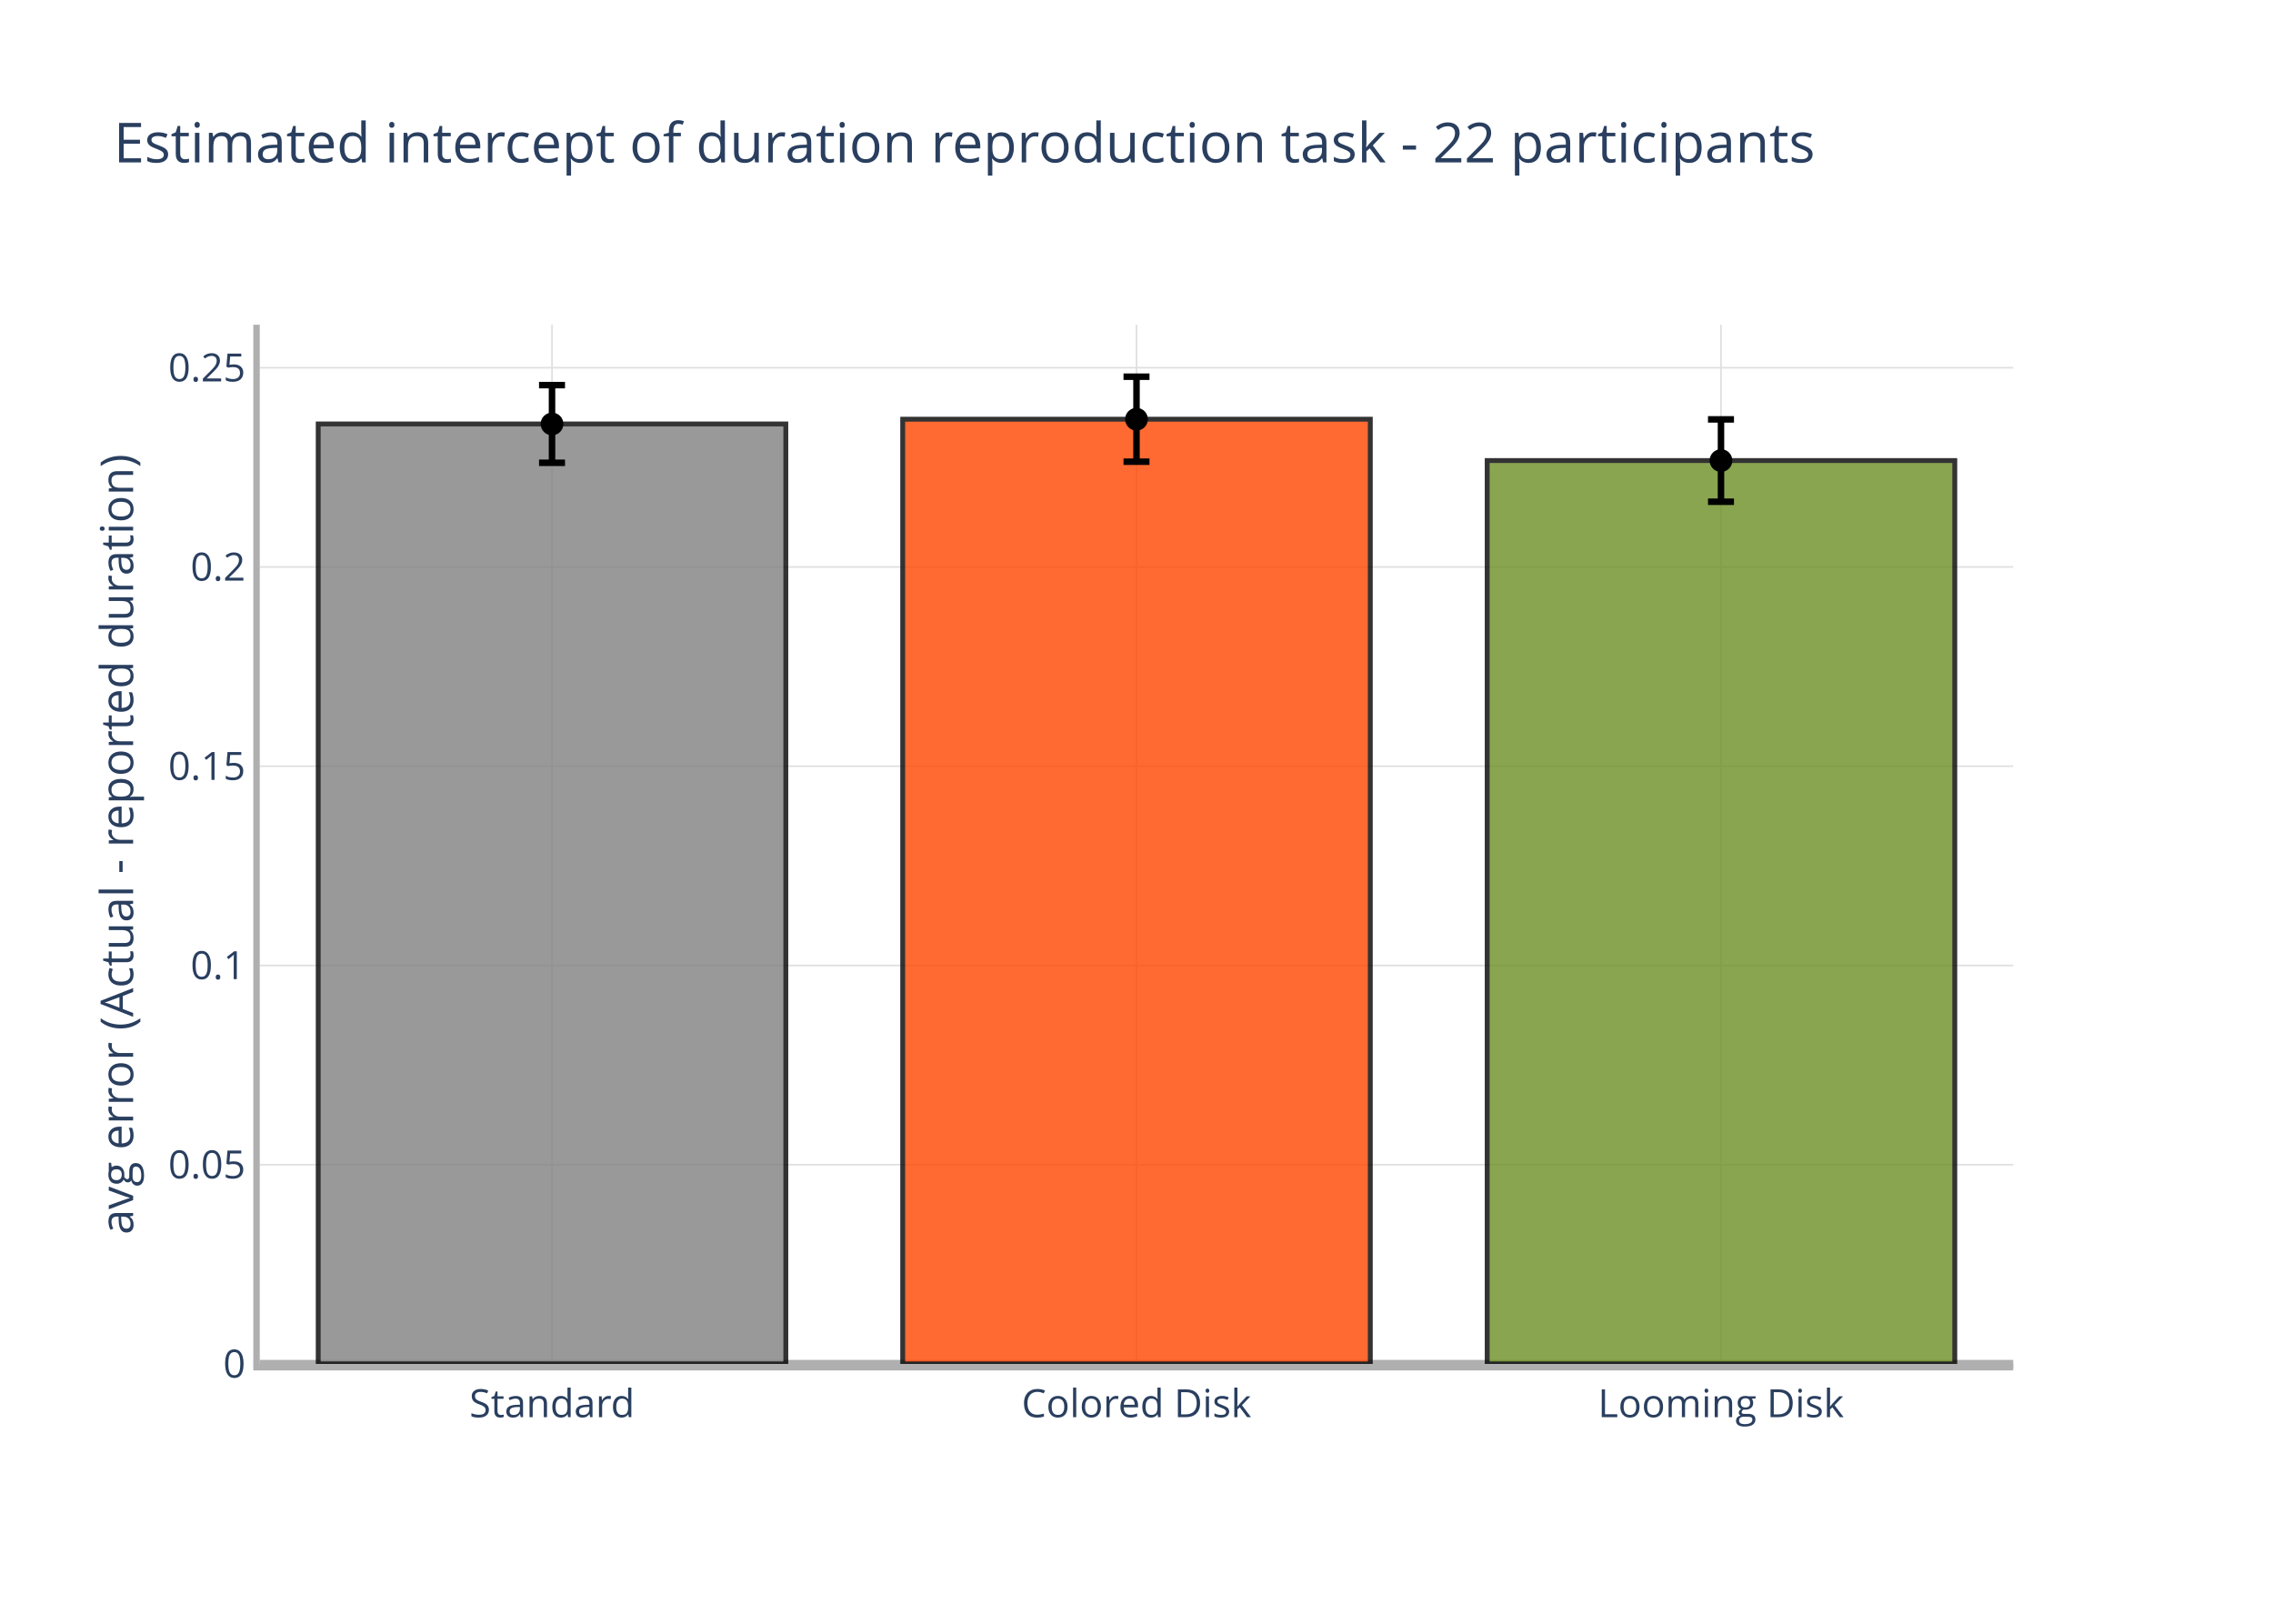
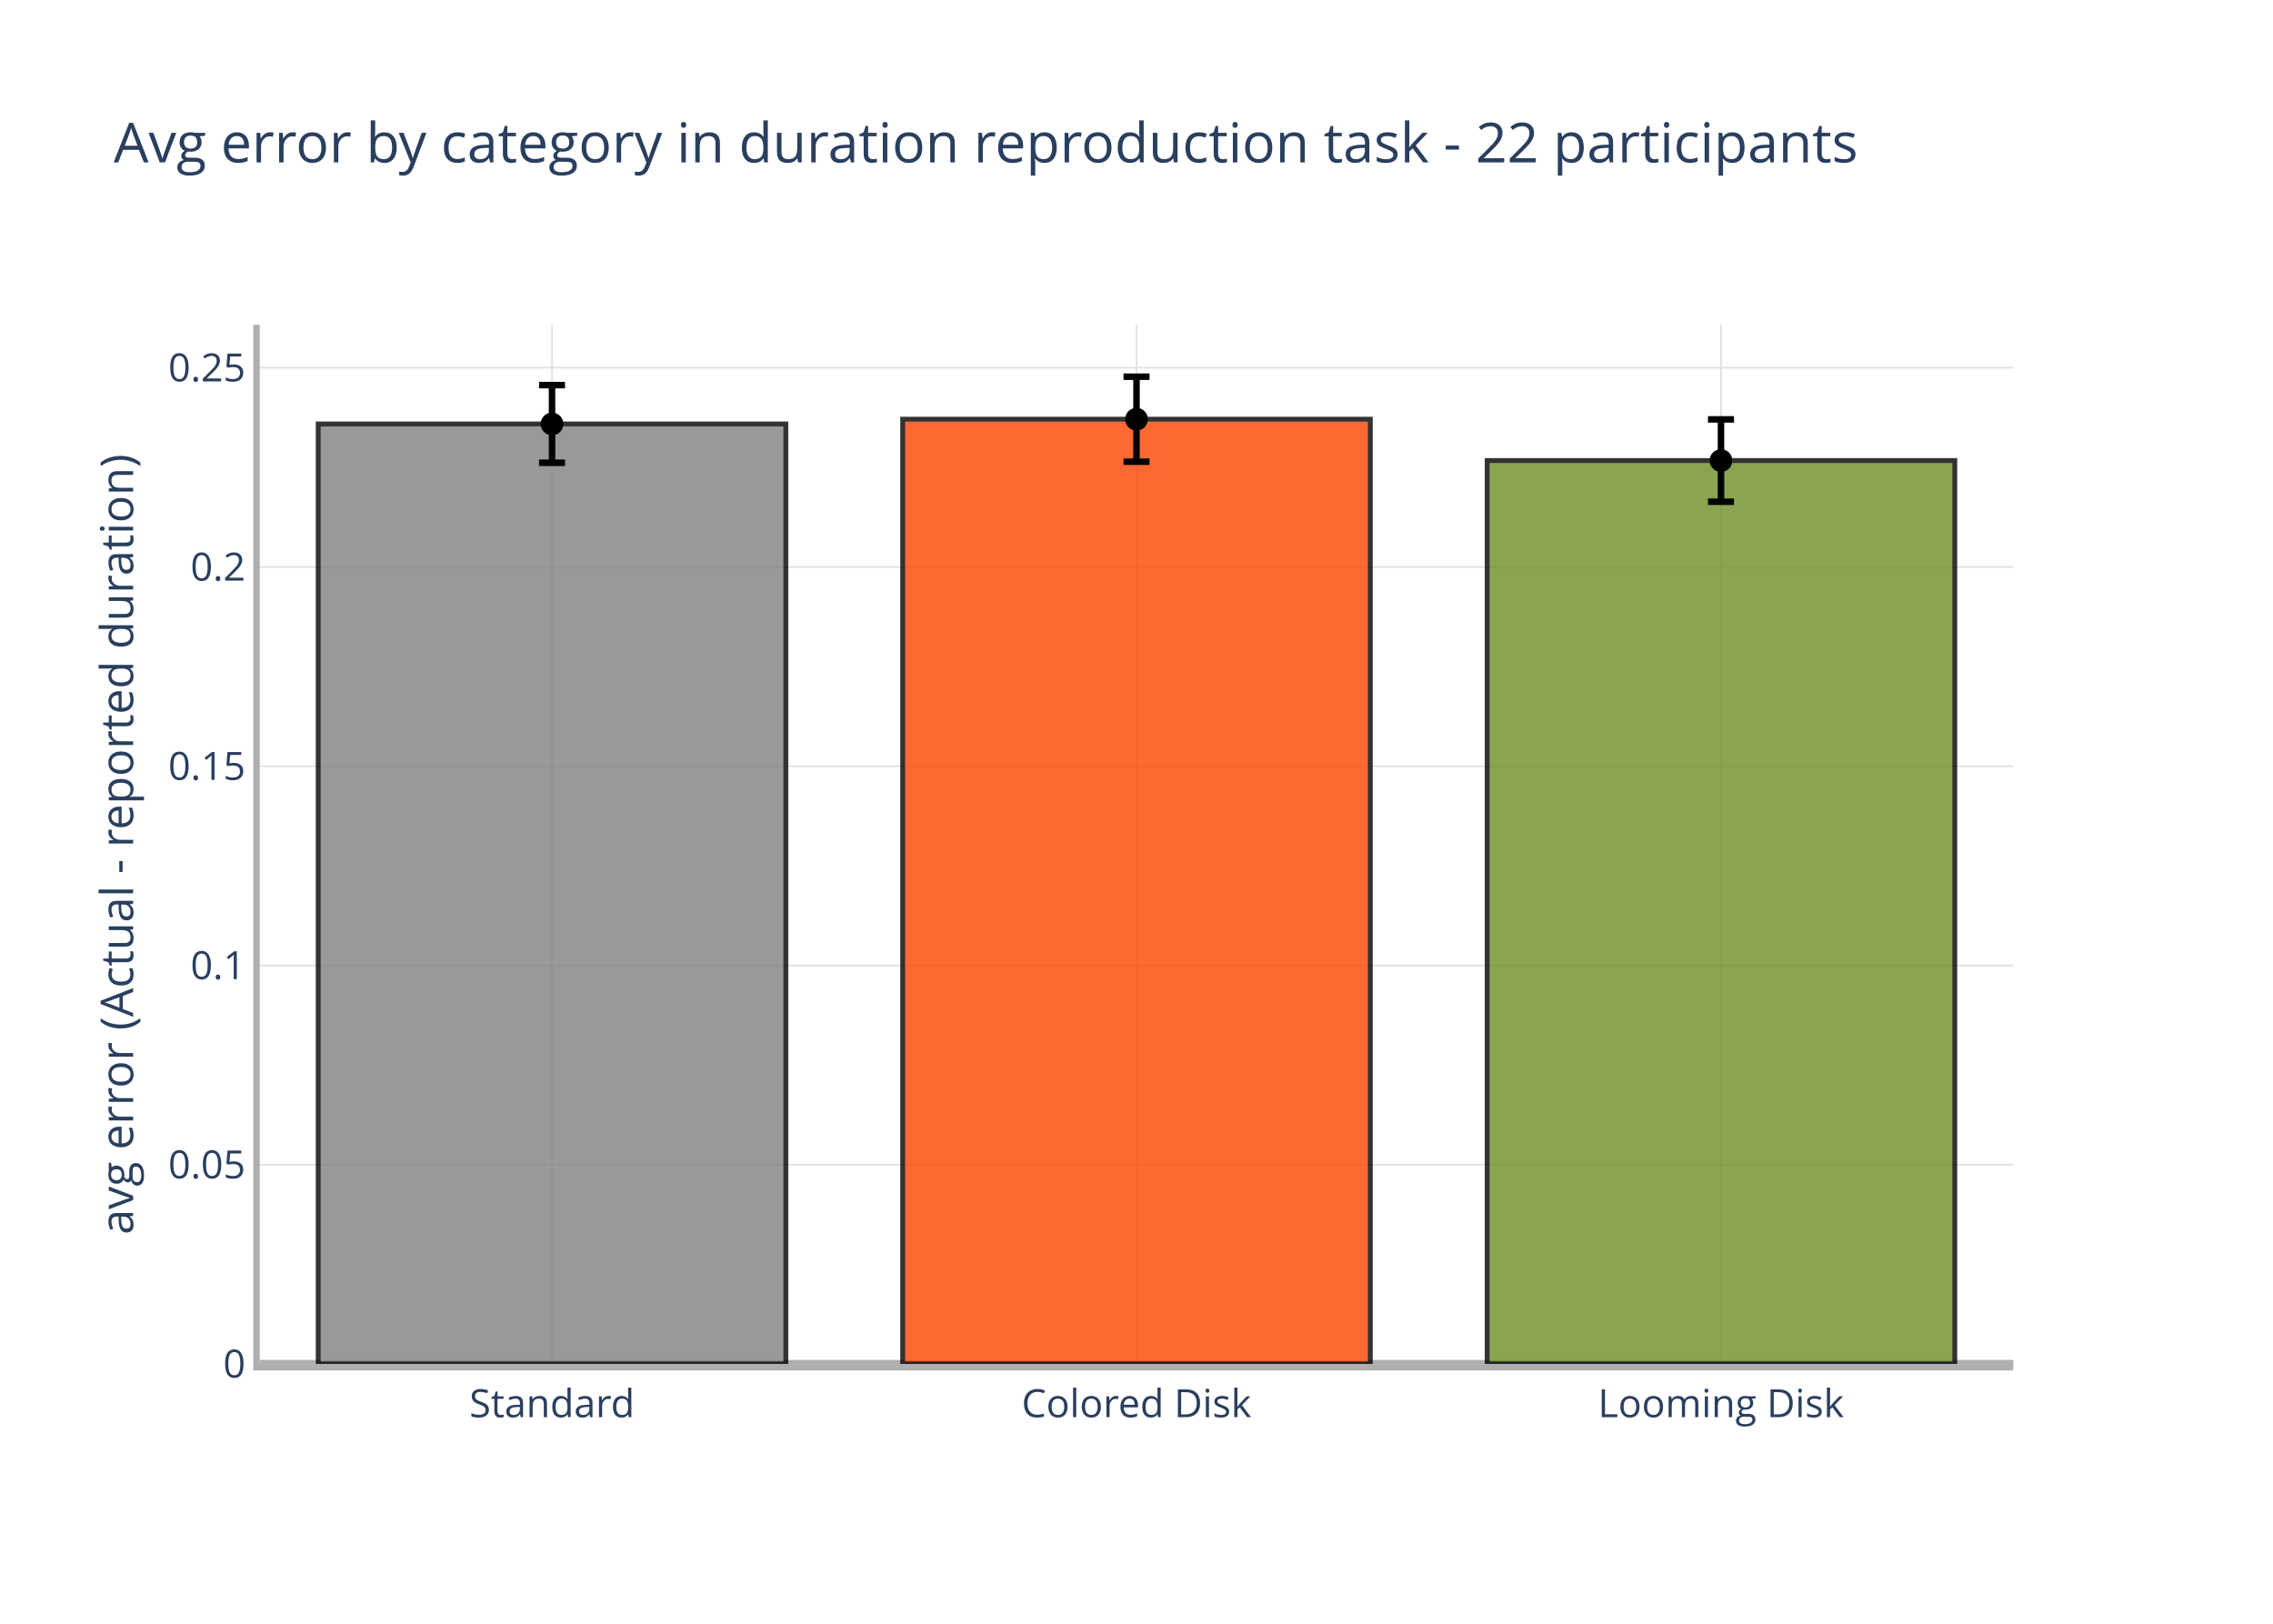
<svg xmlns="http://www.w3.org/2000/svg" class="main-svg" width="700" height="500" viewBox="0 0 700 500">
  <rect x="0" y="0" width="700" height="500" style="fill: rgb(255, 255, 255); fill-opacity: 1;" />
-   <defs id="defs-acdb96">
+   <defs id="defs-71af12">
    <g class="clips">
-       <clipPath id="clipacdb96xyplot" class="plotclip">
+       <clipPath id="clip71af12xyplot" class="plotclip">
        <rect width="540" height="320" />
      </clipPath>
-       <clipPath class="axesclip" id="clipacdb96x">
+       <clipPath class="axesclip" id="clip71af12x">
        <rect x="80" y="0" width="540" height="500" />
      </clipPath>
-       <clipPath class="axesclip" id="clipacdb96y">
+       <clipPath class="axesclip" id="clip71af12y">
        <rect x="0" y="100" width="700" height="320" />
      </clipPath>
-       <clipPath class="axesclip" id="clipacdb96xy">
+       <clipPath class="axesclip" id="clip71af12xy">
        <rect x="80" y="100" width="540" height="320" />
      </clipPath>
    </g>
    <g class="gradients" />
  </defs>
  <g class="bglayer">
    <rect class="bg" x="80" y="100" width="540" height="320" style="fill: rgb(255, 255, 255); fill-opacity: 1; stroke-width: 0;" />
  </g>
  <g class="layer-below">
    <g class="imagelayer" />
    <g class="shapelayer" />
  </g>
  <g class="cartesianlayer">
    <g class="subplot xy">
      <g class="layer-subplot">
        <g class="shapelayer" />
        <g class="imagelayer" />
      </g>
      <g class="gridlayer">
        <g class="x">
          <path class="xgrid crisp" transform="translate(170,0)" d="M0,100v320" style="stroke: rgb(223, 223, 223); stroke-opacity: 1; stroke-width: 0.5px;" />
          <path class="xgrid crisp" transform="translate(350,0)" d="M0,100v320" style="stroke: rgb(223, 223, 223); stroke-opacity: 1; stroke-width: 0.5px;" />
          <path class="xgrid crisp" transform="translate(530,0)" d="M0,100v320" style="stroke: rgb(223, 223, 223); stroke-opacity: 1; stroke-width: 0.5px;" />
        </g>
        <g class="y">
          <path class="ygrid crisp" transform="translate(0,358.65)" d="M80,0h540" style="stroke: rgb(223, 223, 223); stroke-opacity: 1; stroke-width: 0.5px;" />
          <path class="ygrid crisp" transform="translate(0,297.3)" d="M80,0h540" style="stroke: rgb(223, 223, 223); stroke-opacity: 1; stroke-width: 0.5px;" />
          <path class="ygrid crisp" transform="translate(0,235.94)" d="M80,0h540" style="stroke: rgb(223, 223, 223); stroke-opacity: 1; stroke-width: 0.5px;" />
          <path class="ygrid crisp" transform="translate(0,174.59)" d="M80,0h540" style="stroke: rgb(223, 223, 223); stroke-opacity: 1; stroke-width: 0.5px;" />
          <path class="ygrid crisp" transform="translate(0,113.24)" d="M80,0h540" style="stroke: rgb(223, 223, 223); stroke-opacity: 1; stroke-width: 0.5px;" />
        </g>
      </g>
      <g class="zerolinelayer">
        <path class="yzl zl crisp" transform="translate(0,420)" d="M80,0h540" style="stroke: rgb(175, 175, 175); stroke-opacity: 1; stroke-width: 2.5px;" />
      </g>
      <path class="xlines-below" />
      <path class="ylines-below" />
      <g class="overlines-below" />
      <g class="xaxislayer-below" />
      <g class="yaxislayer-below" />
      <g class="overaxes-below" />
-       <g class="plot" transform="translate(80, 100)" clip-path="url('#clipacdb96xyplot')">
+       <g class="plot" transform="translate(80, 100)" clip-path="url('#clip71af12xyplot')">
        <g class="barlayer mlayer">
          <g class="trace bars" style="opacity: 0.8;">
            <g class="points">
              <g class="point">
                <path d="M18,320V30.55H162V320Z" style="vector-effect: non-scaling-stroke; opacity: 1; stroke-width: 1.5px; fill: rgb(128, 128, 128); fill-opacity: 1; stroke: rgb(0, 0, 0); stroke-opacity: 1;" />
              </g>
            </g>
          </g>
          <g class="trace bars" style="opacity: 0.8;">
            <g class="points">
              <g class="point">
                <path d="M198,320V29.09H342V320Z" style="vector-effect: non-scaling-stroke; opacity: 1; stroke-width: 1.5px; fill: rgb(255, 69, 0); fill-opacity: 1; stroke: rgb(0, 0, 0); stroke-opacity: 1;" />
              </g>
            </g>
          </g>
          <g class="trace bars" style="opacity: 0.8;">
            <g class="points">
              <g class="point">
                <path d="M378,320V41.82H522V320Z" style="vector-effect: non-scaling-stroke; opacity: 1; stroke-width: 1.5px; fill: rgb(107, 142, 35); fill-opacity: 1; stroke: rgb(0, 0, 0); stroke-opacity: 1;" />
              </g>
            </g>
          </g>
        </g>
        <g class="scatterlayer mlayer">
-           <g class="trace scatter tracec65e1e" style="stroke-miterlimit: 2; opacity: 1;">
+           <g class="trace scatter tracefe3f66" style="stroke-miterlimit: 2; opacity: 1;">
            <g class="fills" />
            <g class="errorbars">
              <g class="errorbar">
                <path class="yerror" d="M86,18.59h8m-4,0V42.51m-4,0h8" style="vector-effect: non-scaling-stroke; stroke-width: 2px; stroke: rgb(0, 0, 0); stroke-opacity: 1;" />
              </g>
            </g>
            <g class="lines" />
            <g class="points">
              <path class="point" transform="translate(90,30.55)" d="M2.5,0A2.5,2.5 0 1,1 0,-2.5A2.5,2.5 0 0,1 2.5,0Z" style="opacity: 1; stroke-width: 2px; fill: rgb(0, 0, 0); fill-opacity: 1; stroke: rgb(0, 0, 0); stroke-opacity: 1;" />
            </g>
            <g class="text" />
          </g>
-           <g class="trace scatter trace32b3fa" style="stroke-miterlimit: 2; opacity: 1;">
+           <g class="trace scatter trace0dad7c" style="stroke-miterlimit: 2; opacity: 1;">
            <g class="fills" />
            <g class="errorbars">
              <g class="errorbar">
                <path class="yerror" d="M266,16h8m-4,0V42.17m-4,0h8" style="vector-effect: non-scaling-stroke; stroke-width: 2px; stroke: rgb(0, 0, 0); stroke-opacity: 1;" />
              </g>
            </g>
            <g class="lines" />
            <g class="points">
              <path class="point" transform="translate(270,29.09)" d="M2.5,0A2.5,2.5 0 1,1 0,-2.5A2.5,2.5 0 0,1 2.5,0Z" style="opacity: 1; stroke-width: 2px; fill: rgb(0, 0, 0); fill-opacity: 1; stroke: rgb(0, 0, 0); stroke-opacity: 1;" />
            </g>
            <g class="text" />
          </g>
-           <g class="trace scatter trace4c672b" style="stroke-miterlimit: 2; opacity: 1;">
+           <g class="trace scatter tracee6d3cd" style="stroke-miterlimit: 2; opacity: 1;">
            <g class="fills" />
            <g class="errorbars">
              <g class="errorbar">
                <path class="yerror" d="M446,29.14h8m-4,0V54.5m-4,0h8" style="vector-effect: non-scaling-stroke; stroke-width: 2px; stroke: rgb(0, 0, 0); stroke-opacity: 1;" />
              </g>
            </g>
            <g class="lines" />
            <g class="points">
              <path class="point" transform="translate(450,41.82)" d="M2.5,0A2.5,2.5 0 1,1 0,-2.5A2.5,2.5 0 0,1 2.5,0Z" style="opacity: 1; stroke-width: 2px; fill: rgb(0, 0, 0); fill-opacity: 1; stroke: rgb(0, 0, 0); stroke-opacity: 1;" />
            </g>
            <g class="text" />
          </g>
        </g>
      </g>
      <g class="overplot" />
      <path class="xlines-above crisp" d="M78,421H620" style="fill: none; stroke-width: 2px; stroke: rgb(175, 175, 175); stroke-opacity: 1;" />
      <path class="ylines-above crisp" d="M79,100V420" style="fill: none; stroke-width: 2px; stroke: rgb(175, 175, 175); stroke-opacity: 1;" />
      <g class="overlines-above" />
      <g class="xaxislayer-above">
        <g class="xtick">
          <text text-anchor="middle" x="0" y="436.4" transform="translate(170,0)" style="font-family: 'Open Sans', verdana, arial, sans-serif; font-size: 12px; fill: rgb(42, 63, 95); fill-opacity: 1; white-space: pre;">Standard</text>
        </g>
        <g class="xtick">
          <text text-anchor="middle" x="0" y="436.4" transform="translate(350,0)" style="font-family: 'Open Sans', verdana, arial, sans-serif; font-size: 12px; fill: rgb(42, 63, 95); fill-opacity: 1; white-space: pre;">Colored Disk</text>
        </g>
        <g class="xtick">
          <text text-anchor="middle" x="0" y="436.4" transform="translate(530,0)" style="font-family: 'Open Sans', verdana, arial, sans-serif; font-size: 12px; fill: rgb(42, 63, 95); fill-opacity: 1; white-space: pre;">Looming Disk</text>
        </g>
      </g>
      <g class="yaxislayer-above">
        <g class="ytick">
          <text text-anchor="end" x="75.6" y="4.2" transform="translate(0,420)" style="font-family: 'Open Sans', verdana, arial, sans-serif; font-size: 12px; fill: rgb(42, 63, 95); fill-opacity: 1; white-space: pre;">0</text>
        </g>
        <g class="ytick">
          <text text-anchor="end" x="75.6" y="4.2" transform="translate(0,358.65)" style="font-family: 'Open Sans', verdana, arial, sans-serif; font-size: 12px; fill: rgb(42, 63, 95); fill-opacity: 1; white-space: pre;">0.05</text>
        </g>
        <g class="ytick">
          <text text-anchor="end" x="75.6" y="4.2" transform="translate(0,297.3)" style="font-family: 'Open Sans', verdana, arial, sans-serif; font-size: 12px; fill: rgb(42, 63, 95); fill-opacity: 1; white-space: pre;">0.1</text>
        </g>
        <g class="ytick">
          <text text-anchor="end" x="75.6" y="4.2" transform="translate(0,235.94)" style="font-family: 'Open Sans', verdana, arial, sans-serif; font-size: 12px; fill: rgb(42, 63, 95); fill-opacity: 1; white-space: pre;">0.15</text>
        </g>
        <g class="ytick">
          <text text-anchor="end" x="75.6" y="4.2" transform="translate(0,174.59)" style="font-family: 'Open Sans', verdana, arial, sans-serif; font-size: 12px; fill: rgb(42, 63, 95); fill-opacity: 1; white-space: pre;">0.2</text>
        </g>
        <g class="ytick">
          <text text-anchor="end" x="75.6" y="4.2" transform="translate(0,113.24)" style="font-family: 'Open Sans', verdana, arial, sans-serif; font-size: 12px; fill: rgb(42, 63, 95); fill-opacity: 1; white-space: pre;">0.25</text>
        </g>
      </g>
      <g class="overaxes-above" />
    </g>
  </g>
  <g class="polarlayer" />
  <g class="ternarylayer" />
  <g class="geolayer" />
  <g class="funnelarealayer" />
  <g class="pielayer" />
  <g class="sunburstlayer" />
  <g class="glimages" />
-   <defs id="topdefs-acdb96">
+   <defs id="topdefs-71af12">
    <g class="clips" />
  </defs>
  <g class="layer-above">
    <g class="imagelayer" />
    <g class="shapelayer" />
  </g>
  <g class="infolayer">
    <g class="g-gtitle">
-       <text class="gtitle" x="35" y="50" text-anchor="start" dy="0em" style="font-family: 'Open Sans', verdana, arial, sans-serif; font-size: 17px; fill: rgb(42, 63, 95); opacity: 1; font-weight: normal; white-space: pre;">Estimated intercept of duration reproduction task - 22 participants</text>
+       <text class="gtitle" x="35" y="50" text-anchor="start" dy="0em" style="font-family: 'Open Sans', verdana, arial, sans-serif; font-size: 17px; fill: rgb(42, 63, 95); opacity: 1; font-weight: normal; white-space: pre;">Avg error by category in duration reproduction task - 22 participants</text>
    </g>
    <g class="g-xtitle" />
    <g class="g-ytitle">
      <text class="ytitle" transform="rotate(-90,41,260)" x="41" y="260" text-anchor="middle" style="font-family: 'Open Sans', verdana, arial, sans-serif; font-size: 14px; fill: rgb(42, 63, 95); opacity: 1; font-weight: normal; white-space: pre;">avg error (Actual - reported duration)</text>
    </g>
  </g>
</svg>
